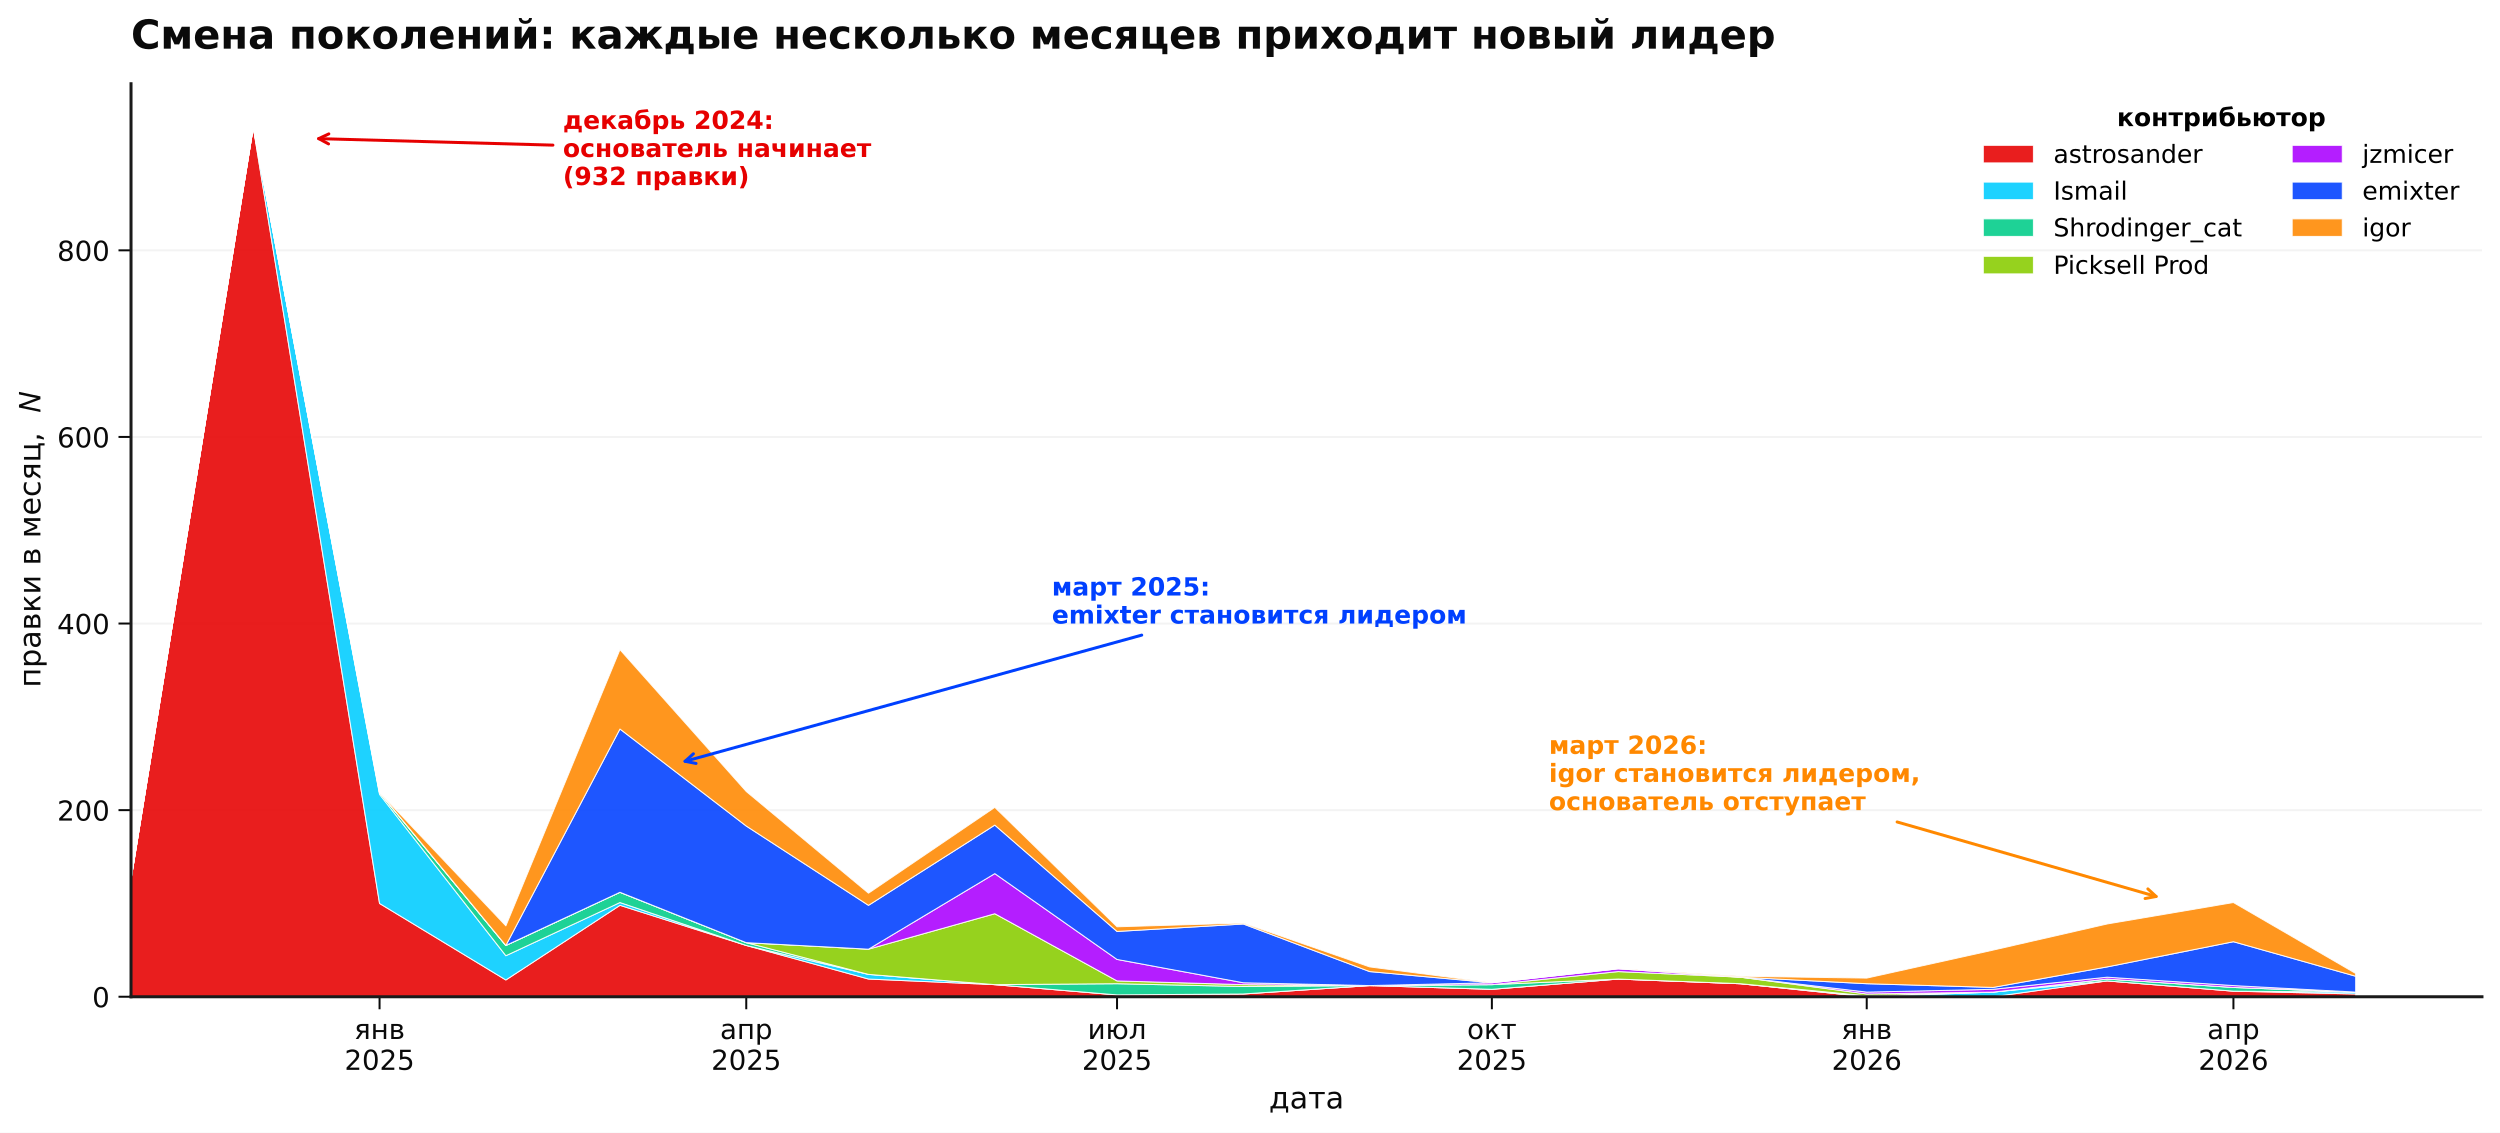
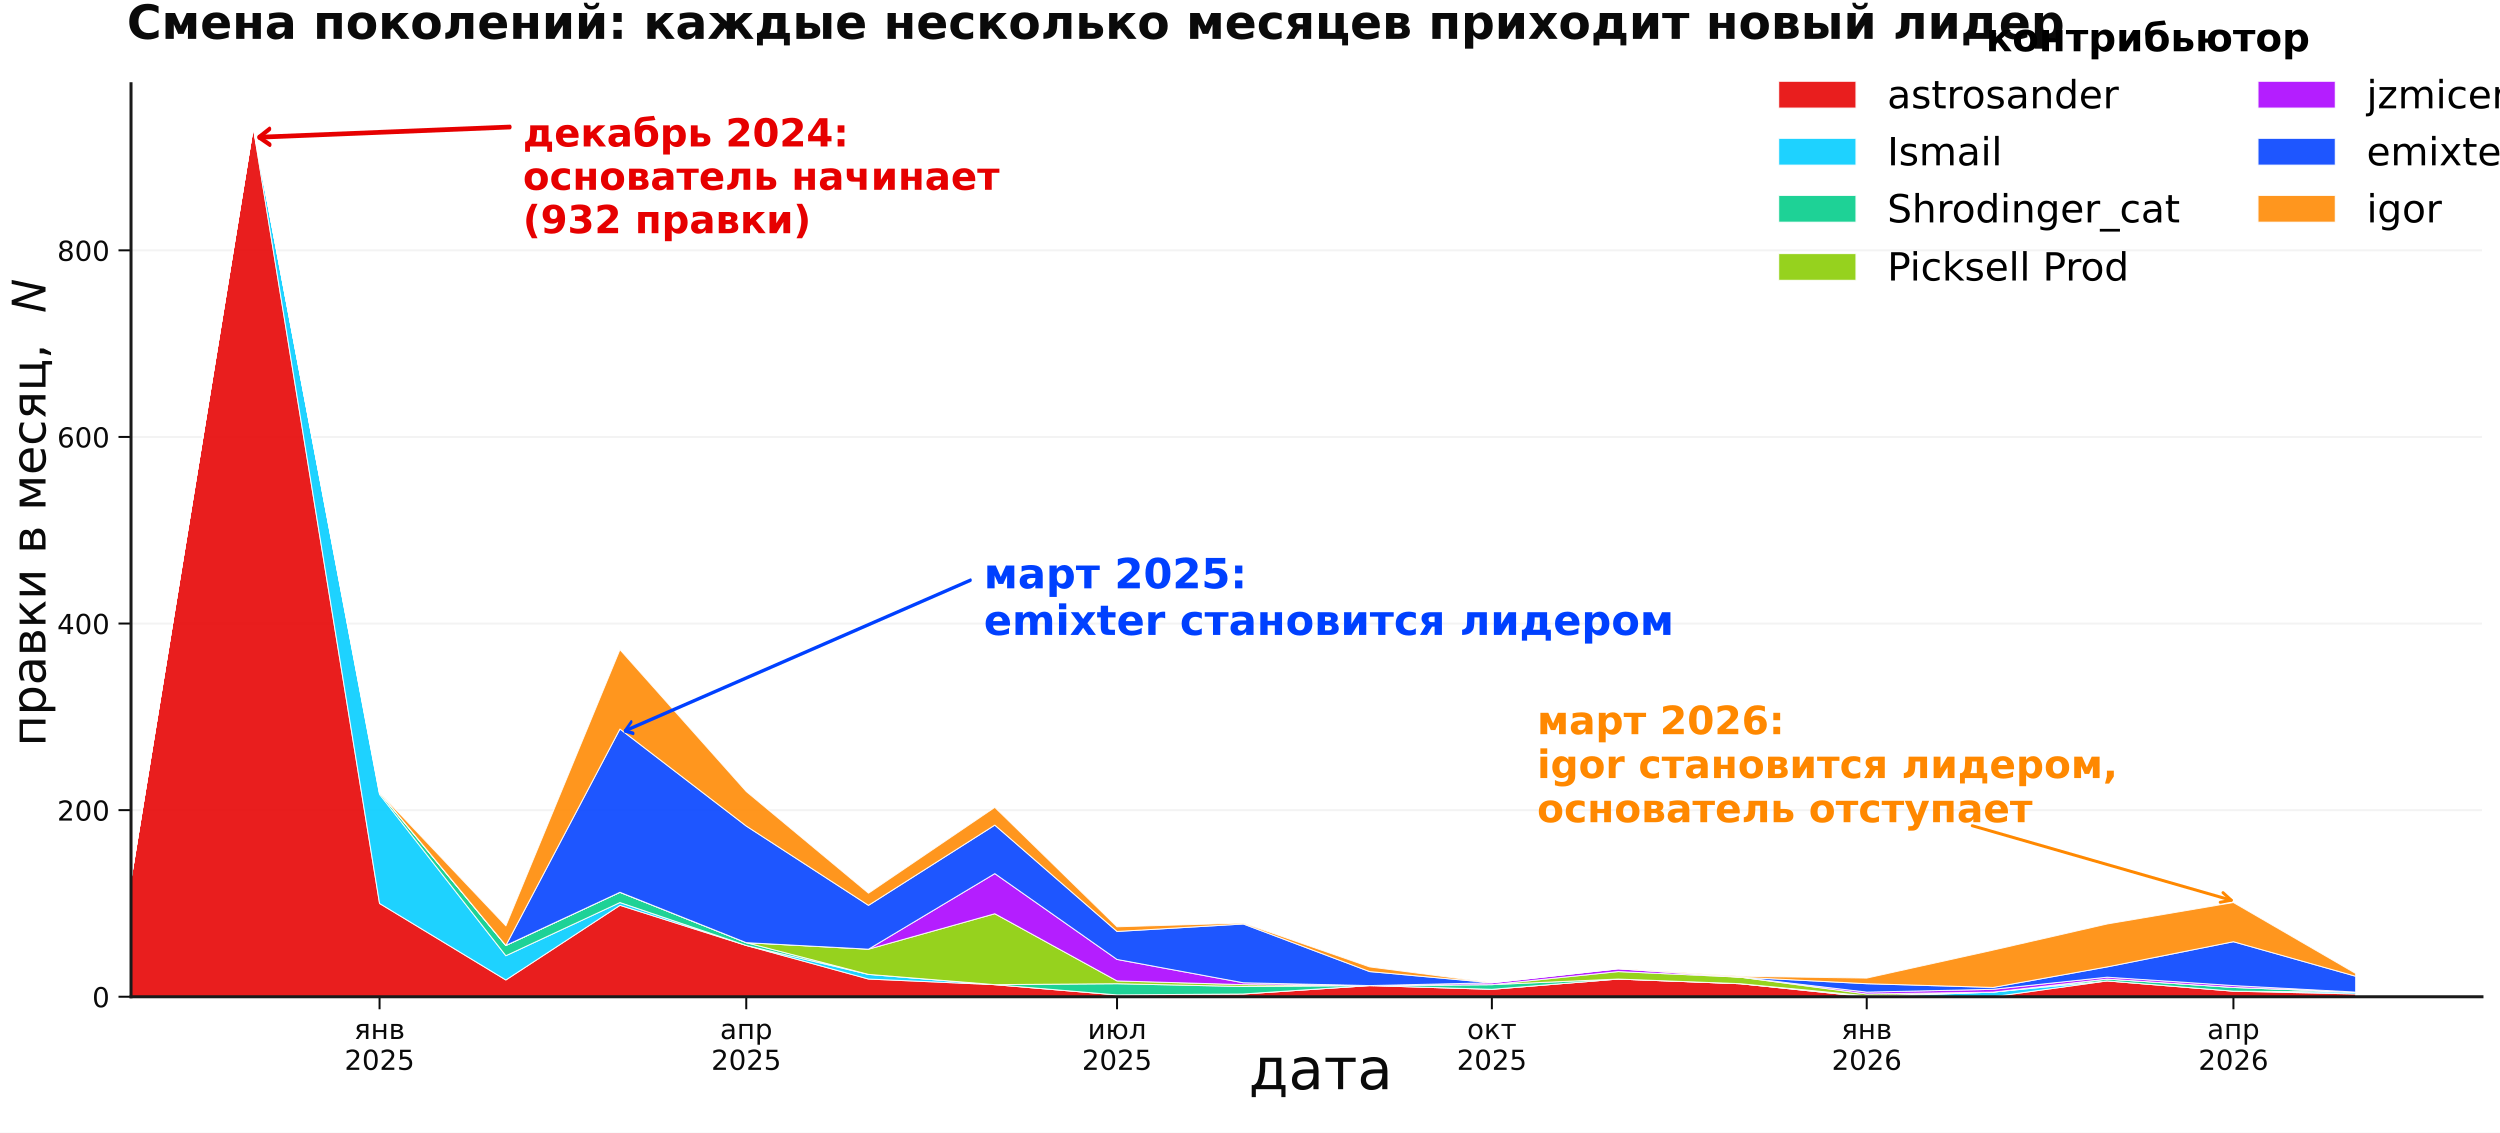
- <svg xmlns="http://www.w3.org/2000/svg" xmlns:xlink="http://www.w3.org/1999/xlink" width="998.13pt" height="452.237pt" viewBox="0 0 998.13 452.237" version="1.1">
-   <defs>
-     <style type="text/css">*{stroke-linejoin: round; stroke-linecap: butt}</style>
+ <svg xmlns="http://www.w3.org/2000/svg" xmlns:xlink="http://www.w3.org/1999/xlink" width="998.13pt" height="452.237pt" viewBox="0 0 998.13 452.237" version="1.1" id="svg62">
+   <defs id="defs1">
+     <style type="text/css" id="style1">*{stroke-linejoin: round; stroke-linecap: butt}</style>
  </defs>
  <g id="figure_1">
    <g id="patch_1">
-       <path d="M 0 452.237  L 998.13 452.237  L 998.13 0  L 0 0  z " style="fill: #ffffff" />
+       <path d="M 0 452.237  L 998.13 452.237  L 998.13 0  L 0 0  z " style="fill: #ffffff" id="path1" />
    </g>
    <g id="axes_1">
      <g id="patch_2">
-         <path d="M 52.31 397.959  L 990.93 397.959  L 990.93 33.428  L 52.31 33.428  z " style="fill: #ffffff" />
+         <path d="M 52.31 397.959  L 990.93 397.959  L 990.93 33.428  L 52.31 33.428  z " style="fill: #ffffff" id="path2" />
      </g>
      <g id="matplotlib.axis_1">
        <g id="xtick_1">
          <g id="line2d_1">
-             <defs>
+             <defs id="defs2">
              <path id="m8ce27124a1" d="M 0 0  L 0 5  " style="stroke: #0a0a0a; stroke-width: 0.8" />
            </defs>
-             <g>
-               <use xlink:href="#m8ce27124a1" x="151.54" y="397.959" style="fill: #0a0a0a; stroke: #0a0a0a; stroke-width: 0.8" />
+             <g id="g2">
+               <use xlink:href="#m8ce27124a1" x="151.54" y="397.959" style="fill: #0a0a0a; stroke: #0a0a0a; stroke-width: 0.8" id="use2" />
            </g>
          </g>
          <g id="text_1">
-             <text style="font-size: 11px; font-family: 'DejaVu Sans', 'Arial', 'Helvetica', sans-serif; fill: #0a0a0a" transform="translate(141.3944 414.8178)">янв</text>
-             <text style="font-size: 11px; font-family: 'DejaVu Sans', 'Arial', 'Helvetica', sans-serif; fill: #0a0a0a" transform="translate(137.5427 427.1354)">2025</text>
+             <text style="font-size: 11px; font-family: 'DejaVu Sans', 'Arial', 'Helvetica', sans-serif; fill: #0a0a0a" transform="translate(141.3944 414.8178)" id="text2">янв</text>
+             <text style="font-size: 11px; font-family: 'DejaVu Sans', 'Arial', 'Helvetica', sans-serif; fill: #0a0a0a" transform="translate(137.5427 427.1354)" id="text3">2025</text>
          </g>
        </g>
        <g id="xtick_2">
          <g id="line2d_2">
-             <g>
-               <use xlink:href="#m8ce27124a1" x="297.945" y="397.959" style="fill: #0a0a0a; stroke: #0a0a0a; stroke-width: 0.8" />
+             <g id="g3">
+               <use xlink:href="#m8ce27124a1" x="297.945" y="397.959" style="fill: #0a0a0a; stroke: #0a0a0a; stroke-width: 0.8" id="use3" />
            </g>
          </g>
          <g id="text_2">
-             <text style="font-size: 11px; font-family: 'DejaVu Sans', 'Arial', 'Helvetica', sans-serif; fill: #0a0a0a" transform="translate(287.4877 414.8178)">апр</text>
-             <text style="font-size: 11px; font-family: 'DejaVu Sans', 'Arial', 'Helvetica', sans-serif; fill: #0a0a0a" transform="translate(283.9479 427.1354)">2025</text>
+             <text style="font-size: 11px; font-family: 'DejaVu Sans', 'Arial', 'Helvetica', sans-serif; fill: #0a0a0a" transform="translate(287.4877 414.8178)" id="text4">апр</text>
+             <text style="font-size: 11px; font-family: 'DejaVu Sans', 'Arial', 'Helvetica', sans-serif; fill: #0a0a0a" transform="translate(283.9479 427.1354)" id="text5">2025</text>
          </g>
        </g>
        <g id="xtick_3">
          <g id="line2d_3">
-             <g>
-               <use xlink:href="#m8ce27124a1" x="445.977" y="397.959" style="fill: #0a0a0a; stroke: #0a0a0a; stroke-width: 0.8" />
+             <g id="g5">
+               <use xlink:href="#m8ce27124a1" x="445.977" y="397.959" style="fill: #0a0a0a; stroke: #0a0a0a; stroke-width: 0.8" id="use5" />
            </g>
          </g>
          <g id="text_3">
-             <text style="font-size: 11px; font-family: 'DejaVu Sans', 'Arial', 'Helvetica', sans-serif; fill: #0a0a0a" transform="translate(434.2572 414.8178)">июл</text>
-             <text style="font-size: 11px; font-family: 'DejaVu Sans', 'Arial', 'Helvetica', sans-serif; fill: #0a0a0a" transform="translate(431.9798 427.1354)">2025</text>
+             <text style="font-size: 11px; font-family: 'DejaVu Sans', 'Arial', 'Helvetica', sans-serif; fill: #0a0a0a" transform="translate(434.2572 414.8178)" id="text6">июл</text>
+             <text style="font-size: 11px; font-family: 'DejaVu Sans', 'Arial', 'Helvetica', sans-serif; fill: #0a0a0a" transform="translate(431.9798 427.1354)" id="text7">2025</text>
          </g>
        </g>
        <g id="xtick_4">
          <g id="line2d_4">
-             <g>
-               <use xlink:href="#m8ce27124a1" x="595.636" y="397.959" style="fill: #0a0a0a; stroke: #0a0a0a; stroke-width: 0.8" />
+             <g id="g7">
+               <use xlink:href="#m8ce27124a1" x="595.636" y="397.959" style="fill: #0a0a0a; stroke: #0a0a0a; stroke-width: 0.8" id="use7" />
            </g>
          </g>
          <g id="text_4">
-             <text style="font-size: 11px; font-family: 'DejaVu Sans', 'Arial', 'Helvetica', sans-serif; fill: #0a0a0a" transform="translate(585.7446 414.8178)">окт</text>
-             <text style="font-size: 11px; font-family: 'DejaVu Sans', 'Arial', 'Helvetica', sans-serif; fill: #0a0a0a" transform="translate(581.6385 427.1354)">2025</text>
+             <text style="font-size: 11px; font-family: 'DejaVu Sans', 'Arial', 'Helvetica', sans-serif; fill: #0a0a0a" transform="translate(585.7446 414.8178)" id="text8">окт</text>
+             <text style="font-size: 11px; font-family: 'DejaVu Sans', 'Arial', 'Helvetica', sans-serif; fill: #0a0a0a" transform="translate(581.6385 427.1354)" id="text9">2025</text>
          </g>
        </g>
        <g id="xtick_5">
          <g id="line2d_5">
-             <g>
-               <use xlink:href="#m8ce27124a1" x="745.295" y="397.959" style="fill: #0a0a0a; stroke: #0a0a0a; stroke-width: 0.8" />
+             <g id="g9">
+               <use xlink:href="#m8ce27124a1" x="745.295" y="397.959" style="fill: #0a0a0a; stroke: #0a0a0a; stroke-width: 0.8" id="use9" />
            </g>
          </g>
          <g id="text_5">
-             <text style="font-size: 11px; font-family: 'DejaVu Sans', 'Arial', 'Helvetica', sans-serif; fill: #0a0a0a" transform="translate(735.1488 414.8178)">янв</text>
-             <text style="font-size: 11px; font-family: 'DejaVu Sans', 'Arial', 'Helvetica', sans-serif; fill: #0a0a0a" transform="translate(731.2971 427.1354)">2026</text>
+             <text style="font-size: 11px; font-family: 'DejaVu Sans', 'Arial', 'Helvetica', sans-serif; fill: #0a0a0a" transform="translate(735.1488 414.8178)" id="text10">янв</text>
+             <text style="font-size: 11px; font-family: 'DejaVu Sans', 'Arial', 'Helvetica', sans-serif; fill: #0a0a0a" transform="translate(731.2971 427.1354)" id="text11">2026</text>
          </g>
        </g>
        <g id="xtick_6">
          <g id="line2d_6">
-             <g>
-               <use xlink:href="#m8ce27124a1" x="891.7" y="397.959" style="fill: #0a0a0a; stroke: #0a0a0a; stroke-width: 0.8" />
+             <g id="g11">
+               <use xlink:href="#m8ce27124a1" x="891.7" y="397.959" style="fill: #0a0a0a; stroke: #0a0a0a; stroke-width: 0.8" id="use11" />
            </g>
          </g>
          <g id="text_6">
-             <text style="font-size: 11px; font-family: 'DejaVu Sans', 'Arial', 'Helvetica', sans-serif; fill: #0a0a0a" transform="translate(881.2421 414.8178)">апр</text>
-             <text style="font-size: 11px; font-family: 'DejaVu Sans', 'Arial', 'Helvetica', sans-serif; fill: #0a0a0a" transform="translate(877.7023 427.1354)">2026</text>
+             <text style="font-size: 11px; font-family: 'DejaVu Sans', 'Arial', 'Helvetica', sans-serif; fill: #0a0a0a" transform="translate(881.2421 414.8178)" id="text12">апр</text>
+             <text style="font-size: 11px; font-family: 'DejaVu Sans', 'Arial', 'Helvetica', sans-serif; fill: #0a0a0a" transform="translate(877.7023 427.1354)" id="text13">2026</text>
          </g>
        </g>
        <g id="text_7">
-           <text style="font-size: 12px; font-family: 'DejaVu Sans', 'Arial', 'Helvetica', sans-serif; text-anchor: middle; fill: #0a0a0a" x="521.62" y="442.541" transform="rotate(-0 521.62 442.5412)">дата</text>
+           <text style="font-size:22.995px;font-family:'DejaVu Sans', Arial, Helvetica, sans-serif;text-anchor:middle;fill:#0a0a0a;stroke-width:1.916" x="527.278" y="434.872" id="text14">дата</text>
        </g>
      </g>
      <g id="matplotlib.axis_2">
        <g id="ytick_1">
          <g id="line2d_7">
-             <path d="M 52.31 397.959  L 990.93 397.959  " clip-path="url(#p1a676f5089)" style="fill: none; stroke: #e8e8e8; stroke-opacity: 0.55; stroke-width: 0.8; stroke-linecap: square" />
+             <path d="M 52.31 397.959  L 990.93 397.959  " clip-path="url(#p1a676f5089)" style="fill: none; stroke: #e8e8e8; stroke-opacity: 0.55; stroke-width: 0.8; stroke-linecap: square" id="path14" />
          </g>
          <g id="line2d_8">
-             <defs>
+             <defs id="defs14">
              <path id="m0acb625ef7" d="M 0 0  L -5 0  " style="stroke: #0a0a0a; stroke-width: 0.8" />
            </defs>
-             <g>
-               <use xlink:href="#m0acb625ef7" x="52.31" y="397.959" style="fill: #0a0a0a; stroke: #0a0a0a; stroke-width: 0.8" />
+             <g id="g14">
+               <use xlink:href="#m0acb625ef7" x="52.31" y="397.959" style="fill: #0a0a0a; stroke: #0a0a0a; stroke-width: 0.8" id="use14" />
            </g>
          </g>
          <g id="text_8">
-             <text style="font-size: 11px; font-family: 'DejaVu Sans', 'Arial', 'Helvetica', sans-serif; text-anchor: end; fill: #0a0a0a" x="43.81" y="402.139" transform="rotate(-0 43.81 402.1386)">0</text>
+             <text style="font-size: 11px; font-family: 'DejaVu Sans', 'Arial', 'Helvetica', sans-serif; text-anchor: end; fill: #0a0a0a" x="43.81" y="402.139" transform="rotate(-0 43.81 402.1386)" id="text15">0</text>
          </g>
        </g>
        <g id="ytick_2">
          <g id="line2d_9">
-             <path d="M 52.31 323.459  L 990.93 323.459  " clip-path="url(#p1a676f5089)" style="fill: none; stroke: #e8e8e8; stroke-opacity: 0.55; stroke-width: 0.8; stroke-linecap: square" />
+             <path d="M 52.31 323.459  L 990.93 323.459  " clip-path="url(#p1a676f5089)" style="fill: none; stroke: #e8e8e8; stroke-opacity: 0.55; stroke-width: 0.8; stroke-linecap: square" id="path15" />
          </g>
          <g id="line2d_10">
-             <g>
-               <use xlink:href="#m0acb625ef7" x="52.31" y="323.459" style="fill: #0a0a0a; stroke: #0a0a0a; stroke-width: 0.8" />
+             <g id="g15">
+               <use xlink:href="#m0acb625ef7" x="52.31" y="323.459" style="fill: #0a0a0a; stroke: #0a0a0a; stroke-width: 0.8" id="use15" />
            </g>
          </g>
          <g id="text_9">
-             <text style="font-size: 11px; font-family: 'DejaVu Sans', 'Arial', 'Helvetica', sans-serif; text-anchor: end; fill: #0a0a0a" x="43.81" y="327.638" transform="rotate(-0 43.81 327.6379)">200</text>
+             <text style="font-size: 11px; font-family: 'DejaVu Sans', 'Arial', 'Helvetica', sans-serif; text-anchor: end; fill: #0a0a0a" x="43.81" y="327.638" transform="rotate(-0 43.81 327.6379)" id="text16">200</text>
          </g>
        </g>
        <g id="ytick_3">
          <g id="line2d_11">
-             <path d="M 52.31 248.958  L 990.93 248.958  " clip-path="url(#p1a676f5089)" style="fill: none; stroke: #e8e8e8; stroke-opacity: 0.55; stroke-width: 0.8; stroke-linecap: square" />
+             <path d="M 52.31 248.958  L 990.93 248.958  " clip-path="url(#p1a676f5089)" style="fill: none; stroke: #e8e8e8; stroke-opacity: 0.55; stroke-width: 0.8; stroke-linecap: square" id="path16" />
          </g>
          <g id="line2d_12">
-             <g>
-               <use xlink:href="#m0acb625ef7" x="52.31" y="248.958" style="fill: #0a0a0a; stroke: #0a0a0a; stroke-width: 0.8" />
+             <g id="g16">
+               <use xlink:href="#m0acb625ef7" x="52.31" y="248.958" style="fill: #0a0a0a; stroke: #0a0a0a; stroke-width: 0.8" id="use16" />
            </g>
          </g>
          <g id="text_10">
-             <text style="font-size: 11px; font-family: 'DejaVu Sans', 'Arial', 'Helvetica', sans-serif; text-anchor: end; fill: #0a0a0a" x="43.81" y="253.137" transform="rotate(-0 43.81 253.1372)">400</text>
+             <text style="font-size: 11px; font-family: 'DejaVu Sans', 'Arial', 'Helvetica', sans-serif; text-anchor: end; fill: #0a0a0a" x="43.81" y="253.137" transform="rotate(-0 43.81 253.1372)" id="text17">400</text>
          </g>
        </g>
        <g id="ytick_4">
          <g id="line2d_13">
-             <path d="M 52.31 174.457  L 990.93 174.457  " clip-path="url(#p1a676f5089)" style="fill: none; stroke: #e8e8e8; stroke-opacity: 0.55; stroke-width: 0.8; stroke-linecap: square" />
+             <path d="M 52.31 174.457  L 990.93 174.457  " clip-path="url(#p1a676f5089)" style="fill: none; stroke: #e8e8e8; stroke-opacity: 0.55; stroke-width: 0.8; stroke-linecap: square" id="path17" />
          </g>
          <g id="line2d_14">
-             <g>
-               <use xlink:href="#m0acb625ef7" x="52.31" y="174.457" style="fill: #0a0a0a; stroke: #0a0a0a; stroke-width: 0.8" />
+             <g id="g17">
+               <use xlink:href="#m0acb625ef7" x="52.31" y="174.457" style="fill: #0a0a0a; stroke: #0a0a0a; stroke-width: 0.8" id="use17" />
            </g>
          </g>
          <g id="text_11">
-             <text style="font-size: 11px; font-family: 'DejaVu Sans', 'Arial', 'Helvetica', sans-serif; text-anchor: end; fill: #0a0a0a" x="43.81" y="178.636" transform="rotate(-0 43.81 178.6365)">600</text>
+             <text style="font-size: 11px; font-family: 'DejaVu Sans', 'Arial', 'Helvetica', sans-serif; text-anchor: end; fill: #0a0a0a" x="43.81" y="178.636" transform="rotate(-0 43.81 178.6365)" id="text18">600</text>
          </g>
        </g>
        <g id="ytick_5">
          <g id="line2d_15">
-             <path d="M 52.31 99.957  L 990.93 99.957  " clip-path="url(#p1a676f5089)" style="fill: none; stroke: #e8e8e8; stroke-opacity: 0.55; stroke-width: 0.8; stroke-linecap: square" />
+             <path d="M 52.31 99.957  L 990.93 99.957  " clip-path="url(#p1a676f5089)" style="fill: none; stroke: #e8e8e8; stroke-opacity: 0.55; stroke-width: 0.8; stroke-linecap: square" id="path18" />
          </g>
          <g id="line2d_16">
-             <g>
-               <use xlink:href="#m0acb625ef7" x="52.31" y="99.957" style="fill: #0a0a0a; stroke: #0a0a0a; stroke-width: 0.8" />
+             <g id="g18">
+               <use xlink:href="#m0acb625ef7" x="52.31" y="99.957" style="fill: #0a0a0a; stroke: #0a0a0a; stroke-width: 0.8" id="use18" />
            </g>
          </g>
          <g id="text_12">
-             <text style="font-size: 11px; font-family: 'DejaVu Sans', 'Arial', 'Helvetica', sans-serif; text-anchor: end; fill: #0a0a0a" x="43.81" y="104.136" transform="rotate(-0 43.81 104.1358)">800</text>
-           </g>
-         </g>
-         <g id="text_13">
-           <g style="fill: #0a0a0a" transform="translate(16.29375 274.4935) rotate(-90)">
-             <text>
-               <tspan x="0" y="-0.156" style="font-size: 12px; font-family: 'DejaVu Sans'; fill: #0a0a0a">п</tspan>
-               <tspan x="7.846" y="-0.156" style="font-size: 12px; font-family: 'DejaVu Sans'; fill: #0a0a0a">р</tspan>
-               <tspan x="15.463" y="-0.156" style="font-size: 12px; font-family: 'DejaVu Sans'; fill: #0a0a0a">а</tspan>
-               <tspan x="22.816" y="-0.156" style="font-size: 12px; font-family: 'DejaVu Sans'; fill: #0a0a0a">в</tspan>
-               <tspan x="29.889" y="-0.156" style="font-size: 12px; font-family: 'DejaVu Sans'; fill: #0a0a0a">к</tspan>
-               <tspan x="37.137" y="-0.156" style="font-size: 12px; font-family: 'DejaVu Sans'; fill: #0a0a0a">и</tspan>
-               <tspan x="44.936" y="-0.156" style="font-size: 12px; font-family: 'DejaVu Sans'; fill: #0a0a0a"> </tspan>
-               <tspan x="48.75" y="-0.156" style="font-size: 12px; font-family: 'DejaVu Sans'; fill: #0a0a0a">в</tspan>
-               <tspan x="55.822" y="-0.156" style="font-size: 12px; font-family: 'DejaVu Sans'; fill: #0a0a0a"> </tspan>
-               <tspan x="59.637" y="-0.156" style="font-size: 12px; font-family: 'DejaVu Sans'; fill: #0a0a0a">м</tspan>
-               <tspan x="68.689" y="-0.156" style="font-size: 12px; font-family: 'DejaVu Sans'; fill: #0a0a0a">е</tspan>
-               <tspan x="76.072" y="-0.156" style="font-size: 12px; font-family: 'DejaVu Sans'; fill: #0a0a0a">с</tspan>
-               <tspan x="82.67" y="-0.156" style="font-size: 12px; font-family: 'DejaVu Sans'; fill: #0a0a0a">я</tspan>
-               <tspan x="89.889" y="-0.156" style="font-size: 12px; font-family: 'DejaVu Sans'; fill: #0a0a0a">ц</tspan>
-               <tspan x="98.057" y="-0.156" style="font-size: 12px; font-family: 'DejaVu Sans'; fill: #0a0a0a">,</tspan>
-               <tspan x="101.871" y="-0.156" style="font-size: 12px; font-family: 'DejaVu Sans'; fill: #0a0a0a"> </tspan>
-               <tspan x="105.686" y="-0.156" style="font-size: 12px; font-family: 'DejaVu Sans'; fill: #0a0a0a"> </tspan>
-               <tspan x="109.5" y="-0.156" style="font-style: italic; font-size: 12px; font-family: 'STIXGeneral'; fill: #0a0a0a">N</tspan>
+             <text style="font-size: 11px; font-family: 'DejaVu Sans', 'Arial', 'Helvetica', sans-serif; text-anchor: end; fill: #0a0a0a" x="43.81" y="104.136" transform="rotate(-0 43.81 104.1358)" id="text19">800</text>
+           </g>
+         </g>
+         <g id="text_13" transform="matrix(1.577353,0,0,1.577353,-7.279853,-135.0092)">
+           <g style="fill:#0a0a0a" transform="rotate(-90,145.3936,129.0999)" id="g36">
+             <text id="text36">
+               <tspan x="0" y="-0.156" style="font-size:12px;font-family:'DejaVu Sans';fill:#0a0a0a" id="tspan19">п</tspan>
+               <tspan x="7.846" y="-0.156" style="font-size:12px;font-family:'DejaVu Sans';fill:#0a0a0a" id="tspan20">р</tspan>
+               <tspan x="15.463" y="-0.156" style="font-size:12px;font-family:'DejaVu Sans';fill:#0a0a0a" id="tspan21">а</tspan>
+               <tspan x="22.816" y="-0.156" style="font-size:12px;font-family:'DejaVu Sans';fill:#0a0a0a" id="tspan22">в</tspan>
+               <tspan x="29.889" y="-0.156" style="font-size:12px;font-family:'DejaVu Sans';fill:#0a0a0a" id="tspan23">к</tspan>
+               <tspan x="37.137" y="-0.156" style="font-size:12px;font-family:'DejaVu Sans';fill:#0a0a0a" id="tspan24">и</tspan>
+               <tspan x="44.936" y="-0.156" style="font-size:12px;font-family:'DejaVu Sans';fill:#0a0a0a" id="tspan25"> </tspan>
+               <tspan x="48.75" y="-0.156" style="font-size:12px;font-family:'DejaVu Sans';fill:#0a0a0a" id="tspan26">в</tspan>
+               <tspan x="55.822" y="-0.156" style="font-size:12px;font-family:'DejaVu Sans';fill:#0a0a0a" id="tspan27"> </tspan>
+               <tspan x="59.637" y="-0.156" style="font-size:12px;font-family:'DejaVu Sans';fill:#0a0a0a" id="tspan28">м</tspan>
+               <tspan x="68.689" y="-0.156" style="font-size:12px;font-family:'DejaVu Sans';fill:#0a0a0a" id="tspan29">е</tspan>
+               <tspan x="76.072" y="-0.156" style="font-size:12px;font-family:'DejaVu Sans';fill:#0a0a0a" id="tspan30">с</tspan>
+               <tspan x="82.67" y="-0.156" style="font-size:12px;font-family:'DejaVu Sans';fill:#0a0a0a" id="tspan31">я</tspan>
+               <tspan x="89.889" y="-0.156" style="font-size:12px;font-family:'DejaVu Sans';fill:#0a0a0a" id="tspan32">ц</tspan>
+               <tspan x="98.057" y="-0.156" style="font-size:12px;font-family:'DejaVu Sans';fill:#0a0a0a" id="tspan33">,</tspan>
+               <tspan x="101.871" y="-0.156" style="font-size:12px;font-family:'DejaVu Sans';fill:#0a0a0a" id="tspan34"> </tspan>
+               <tspan x="105.686" y="-0.156" style="font-size:12px;font-family:'DejaVu Sans';fill:#0a0a0a" id="tspan35"> </tspan>
+               <tspan x="109.5" y="-0.156" style="font-style:italic;font-size:12px;font-family:STIXGeneral;fill:#0a0a0a" id="tspan36">N</tspan>
            </text>
          </g>
        </g>
      </g>
      <g id="FillBetweenPolyCollection_1">
-         <defs>
+         <defs id="defs36">
          <path id="med6778acda" d="M 52.31 -101.213  L 52.31 -54.277  L 101.112 -54.277  L 151.54 -54.277  L 201.969 -54.277  L 247.517 -54.277  L 297.945 -54.277  L 346.747 -54.277  L 397.176 -54.277  L 445.977 -54.277  L 496.406 -54.277  L 546.834 -54.277  L 595.636 -54.277  L 646.064 -54.277  L 694.866 -54.277  L 745.295 -54.277  L 795.723 -54.277  L 841.271 -54.277  L 891.7 -54.277  L 940.502 -54.277  L 940.502 -55.395  L 940.502 -55.395  L 891.7 -56.512  L 841.271 -60.61  L 795.723 -54.277  L 745.295 -54.277  L 694.866 -59.492  L 646.064 -61.355  L 595.636 -57.257  L 546.834 -58.747  L 496.406 -55.395  L 445.977 -55.022  L 397.176 -59.12  L 346.747 -61.355  L 297.945 -74.765  L 247.517 -90.783  L 201.969 -60.982  L 151.54 -91.528  L 101.112 -401.451  L 52.31 -101.213  z " style="stroke: #ffffff; stroke-opacity: 0.88; stroke-width: 0.4" />
        </defs>
-         <g clip-path="url(#p1a676f5089)">
-           <use xlink:href="#med6778acda" x="0" y="452.237" style="fill: #e60000; fill-opacity: 0.88; stroke: #ffffff; stroke-opacity: 0.88; stroke-width: 0.4" />
+         <g clip-path="url(#p1a676f5089)" id="g37">
+           <use xlink:href="#med6778acda" x="0" y="452.237" style="fill: #e60000; fill-opacity: 0.88; stroke: #ffffff; stroke-opacity: 0.88; stroke-width: 0.4" id="use36" />
        </g>
      </g>
      <g id="FillBetweenPolyCollection_2">
-         <defs>
+         <defs id="defs37">
          <path id="m20294894b2" d="M 52.31 -101.213  L 52.31 -101.213  L 101.112 -401.451  L 151.54 -91.528  L 201.969 -60.982  L 247.517 -90.783  L 297.945 -74.765  L 346.747 -61.355  L 397.176 -59.12  L 445.977 -55.022  L 496.406 -55.395  L 546.834 -58.747  L 595.636 -57.257  L 646.064 -61.355  L 694.866 -59.492  L 745.295 -54.277  L 795.723 -54.277  L 841.271 -60.61  L 891.7 -56.512  L 940.502 -55.395  L 940.502 -56.14  L 940.502 -56.14  L 891.7 -56.512  L 841.271 -60.61  L 795.723 -56.14  L 745.295 -54.277  L 694.866 -59.492  L 646.064 -61.355  L 595.636 -57.257  L 546.834 -58.747  L 496.406 -55.395  L 445.977 -55.022  L 397.176 -59.12  L 346.747 -63.217  L 297.945 -74.765  L 247.517 -91.9  L 201.969 -70.667  L 151.54 -135.111  L 101.112 -401.451  L 52.31 -101.213  z " style="stroke: #ffffff; stroke-opacity: 0.88; stroke-width: 0.4" />
        </defs>
-         <g clip-path="url(#p1a676f5089)">
-           <use xlink:href="#m20294894b2" x="0" y="452.237" style="fill: #00ccff; fill-opacity: 0.88; stroke: #ffffff; stroke-opacity: 0.88; stroke-width: 0.4" />
+         <g clip-path="url(#p1a676f5089)" id="g38">
+           <use xlink:href="#m20294894b2" x="0" y="452.237" style="fill: #00ccff; fill-opacity: 0.88; stroke: #ffffff; stroke-opacity: 0.88; stroke-width: 0.4" id="use37" />
        </g>
      </g>
      <g id="FillBetweenPolyCollection_3">
-         <defs>
+         <defs id="defs38">
          <path id="mb8f1cf6f49" d="M 52.31 -101.213  L 52.31 -101.213  L 101.112 -401.451  L 151.54 -135.111  L 201.969 -70.667  L 247.517 -91.9  L 297.945 -74.765  L 346.747 -63.217  L 397.176 -59.12  L 445.977 -55.022  L 496.406 -55.395  L 546.834 -58.747  L 595.636 -57.257  L 646.064 -61.355  L 694.866 -59.492  L 745.295 -54.277  L 795.723 -56.14  L 841.271 -60.61  L 891.7 -56.512  L 940.502 -56.14  L 940.502 -56.14  L 940.502 -56.14  L 891.7 -58.002  L 841.271 -61.355  L 795.723 -56.14  L 745.295 -54.65  L 694.866 -59.492  L 646.064 -61.355  L 595.636 -59.12  L 546.834 -58.747  L 496.406 -58.375  L 445.977 -59.492  L 397.176 -59.12  L 346.747 -63.217  L 297.945 -75.882  L 247.517 -95.998  L 201.969 -74.765  L 151.54 -135.856  L 101.112 -401.451  L 52.31 -101.213  z " style="stroke: #ffffff; stroke-opacity: 0.88; stroke-width: 0.4" />
        </defs>
-         <g clip-path="url(#p1a676f5089)">
-           <use xlink:href="#mb8f1cf6f49" x="0" y="452.237" style="fill: #00cc88; fill-opacity: 0.88; stroke: #ffffff; stroke-opacity: 0.88; stroke-width: 0.4" />
+         <g clip-path="url(#p1a676f5089)" id="g39">
+           <use xlink:href="#mb8f1cf6f49" x="0" y="452.237" style="fill: #00cc88; fill-opacity: 0.88; stroke: #ffffff; stroke-opacity: 0.88; stroke-width: 0.4" id="use38" />
        </g>
      </g>
      <g id="FillBetweenPolyCollection_4">
-         <defs>
+         <defs id="defs39">
          <path id="mb71ed8e879" d="M 52.31 -101.213  L 52.31 -101.213  L 101.112 -401.451  L 151.54 -135.856  L 201.969 -74.765  L 247.517 -95.998  L 297.945 -75.882  L 346.747 -63.217  L 397.176 -59.12  L 445.977 -59.492  L 496.406 -58.375  L 546.834 -58.747  L 595.636 -59.12  L 646.064 -61.355  L 694.866 -59.492  L 745.295 -54.65  L 795.723 -56.14  L 841.271 -61.355  L 891.7 -58.002  L 940.502 -56.14  L 940.502 -56.14  L 940.502 -56.14  L 891.7 -58.002  L 841.271 -61.355  L 795.723 -56.14  L 745.295 -55.395  L 694.866 -62.1  L 646.064 -64.335  L 595.636 -59.12  L 546.834 -58.747  L 496.406 -59.12  L 445.977 -60.61  L 397.176 -87.43  L 346.747 -73.275  L 297.945 -75.882  L 247.517 -95.998  L 201.969 -74.765  L 151.54 -135.856  L 101.112 -401.451  L 52.31 -101.213  z " style="stroke: #ffffff; stroke-opacity: 0.88; stroke-width: 0.4" />
        </defs>
-         <g clip-path="url(#p1a676f5089)">
-           <use xlink:href="#mb71ed8e879" x="0" y="452.237" style="fill: #88cc00; fill-opacity: 0.88; stroke: #ffffff; stroke-opacity: 0.88; stroke-width: 0.4" />
+         <g clip-path="url(#p1a676f5089)" id="g40">
+           <use xlink:href="#mb71ed8e879" x="0" y="452.237" style="fill: #88cc00; fill-opacity: 0.88; stroke: #ffffff; stroke-opacity: 0.88; stroke-width: 0.4" id="use39" />
        </g>
      </g>
      <g id="FillBetweenPolyCollection_5">
-         <defs>
+         <defs id="defs40">
          <path id="m815369389b" d="M 52.31 -101.213  L 52.31 -101.213  L 101.112 -401.451  L 151.54 -135.856  L 201.969 -74.765  L 247.517 -95.998  L 297.945 -75.882  L 346.747 -73.275  L 397.176 -87.43  L 445.977 -60.61  L 496.406 -59.12  L 546.834 -58.747  L 595.636 -59.12  L 646.064 -64.335  L 694.866 -62.1  L 745.295 -55.395  L 795.723 -56.14  L 841.271 -61.355  L 891.7 -58.002  L 940.502 -56.14  L 940.502 -56.14  L 940.502 -56.14  L 891.7 -58.747  L 841.271 -62.1  L 795.723 -57.257  L 745.295 -56.14  L 694.866 -62.1  L 646.064 -65.452  L 595.636 -59.865  L 546.834 -58.747  L 496.406 -59.865  L 445.977 -69.177  L 397.176 -103.448  L 346.747 -73.275  L 297.945 -75.882  L 247.517 -95.998  L 201.969 -74.765  L 151.54 -135.856  L 101.112 -401.451  L 52.31 -101.213  z " style="stroke: #ffffff; stroke-opacity: 0.88; stroke-width: 0.4" />
        </defs>
-         <g clip-path="url(#p1a676f5089)">
-           <use xlink:href="#m815369389b" x="0" y="452.237" style="fill: #aa00ff; fill-opacity: 0.88; stroke: #ffffff; stroke-opacity: 0.88; stroke-width: 0.4" />
+         <g clip-path="url(#p1a676f5089)" id="g41">
+           <use xlink:href="#m815369389b" x="0" y="452.237" style="fill: #aa00ff; fill-opacity: 0.88; stroke: #ffffff; stroke-opacity: 0.88; stroke-width: 0.4" id="use40" />
        </g>
      </g>
      <g id="FillBetweenPolyCollection_6">
-         <defs>
+         <defs id="defs41">
          <path id="m415a8dbb1e" d="M 52.31 -101.213  L 52.31 -101.213  L 101.112 -401.451  L 151.54 -135.856  L 201.969 -74.765  L 247.517 -95.998  L 297.945 -75.882  L 346.747 -73.275  L 397.176 -103.448  L 445.977 -69.177  L 496.406 -59.865  L 546.834 -58.747  L 595.636 -59.865  L 646.064 -65.452  L 694.866 -62.1  L 745.295 -56.14  L 795.723 -57.257  L 841.271 -62.1  L 891.7 -58.747  L 940.502 -56.14  L 940.502 -62.472  L 940.502 -62.472  L 891.7 -76.255  L 841.271 -66.197  L 795.723 -58.002  L 745.295 -59.492  L 694.866 -62.1  L 646.064 -65.452  L 595.636 -59.865  L 546.834 -64.335  L 496.406 -83.333  L 445.977 -80.353  L 397.176 -122.818  L 346.747 -90.783  L 297.945 -122.445  L 247.517 -161.186  L 201.969 -74.765  L 151.54 -135.856  L 101.112 -401.451  L 52.31 -101.213  z " style="stroke: #ffffff; stroke-opacity: 0.88; stroke-width: 0.4" />
        </defs>
-         <g clip-path="url(#p1a676f5089)">
-           <use xlink:href="#m415a8dbb1e" x="0" y="452.237" style="fill: #0040ff; fill-opacity: 0.88; stroke: #ffffff; stroke-opacity: 0.88; stroke-width: 0.4" />
+         <g clip-path="url(#p1a676f5089)" id="g42">
+           <use xlink:href="#m415a8dbb1e" x="0" y="452.237" style="fill: #0040ff; fill-opacity: 0.88; stroke: #ffffff; stroke-opacity: 0.88; stroke-width: 0.4" id="use41" />
        </g>
      </g>
      <g id="FillBetweenPolyCollection_7">
-         <defs>
+         <defs id="defs42">
          <path id="m103c0ab9c2" d="M 52.31 -101.213  L 52.31 -101.213  L 101.112 -401.451  L 151.54 -135.856  L 201.969 -74.765  L 247.517 -161.186  L 297.945 -122.445  L 346.747 -90.783  L 397.176 -122.818  L 445.977 -80.353  L 496.406 -83.333  L 546.834 -64.335  L 595.636 -59.865  L 646.064 -65.452  L 694.866 -62.1  L 745.295 -59.492  L 795.723 -58.002  L 841.271 -66.197  L 891.7 -76.255  L 940.502 -62.472  L 940.502 -63.59  L 940.502 -63.59  L 891.7 -91.9  L 841.271 -83.333  L 795.723 -72.902  L 745.295 -61.727  L 694.866 -62.472  L 646.064 -65.452  L 595.636 -59.865  L 546.834 -66.197  L 496.406 -83.705  L 445.977 -82.215  L 397.176 -129.896  L 346.747 -95.625  L 297.945 -136.228  L 247.517 -192.849  L 201.969 -82.588  L 151.54 -135.856  L 101.112 -401.451  L 52.31 -101.213  z " style="stroke: #ffffff; stroke-opacity: 0.88; stroke-width: 0.4" />
        </defs>
-         <g clip-path="url(#p1a676f5089)">
-           <use xlink:href="#m103c0ab9c2" x="0" y="452.237" style="fill: #ff8800; fill-opacity: 0.88; stroke: #ffffff; stroke-opacity: 0.88; stroke-width: 0.4" />
+         <g clip-path="url(#p1a676f5089)" id="g43">
+           <use xlink:href="#m103c0ab9c2" x="0" y="452.237" style="fill: #ff8800; fill-opacity: 0.88; stroke: #ffffff; stroke-opacity: 0.88; stroke-width: 0.4" id="use42" />
        </g>
      </g>
      <g id="patch_3">
-         <path d="M 52.31 397.959  L 52.31 33.428  " style="fill: none; stroke: #1a1a1a; stroke-width: 1.2; stroke-linejoin: miter; stroke-linecap: square" />
+         <path d="M 52.31 397.959  L 52.31 33.428  " style="fill: none; stroke: #1a1a1a; stroke-width: 1.2; stroke-linejoin: miter; stroke-linecap: square" id="path43" />
      </g>
      <g id="patch_4">
-         <path d="M 52.31 397.959  L 990.93 397.959  " style="fill: none; stroke: #1a1a1a; stroke-width: 1.2; stroke-linejoin: miter; stroke-linecap: square" />
-       </g>
-       <g id="patch_5">
-         <path d="M 220.747 57.943  Q 173.317 56.627 127.228 55.349  " style="fill: none; stroke: #e60000; stroke-width: 1.2; stroke-linecap: round" />
-         <path d="M 131.171 57.459  L 127.228 55.349  L 131.282 53.461  " style="fill: none; stroke: #e60000; stroke-width: 1.2; stroke-linecap: round" />
-       </g>
-       <g id="text_14">
-         <text style="font-weight: 700; font-size: 10px; font-family: 'DejaVu Sans', 'Arial', 'Helvetica', sans-serif; fill: #e60000" transform="translate(224.7428 51.48576)">декабрь 2024:</text>
-         <text style="font-weight: 700; font-size: 10px; font-family: 'DejaVu Sans', 'Arial', 'Helvetica', sans-serif; fill: #e60000" transform="translate(224.7428 62.68358)">основатель начинает</text>
-         <text style="font-weight: 700; font-size: 10px; font-family: 'DejaVu Sans', 'Arial', 'Helvetica', sans-serif; fill: #e60000" transform="translate(224.7428 73.88139)">(932 правки)</text>
-       </g>
-       <g id="patch_6">
-         <path d="M 455.833 253.571  Q 364.026 278.936 273.512 303.944  " style="fill: none; stroke: #0040ff; stroke-width: 1.2; stroke-linecap: round" />
-         <path d="M 277.9 304.806  L 273.512 303.944  L 276.835 300.951  " style="fill: none; stroke: #0040ff; stroke-width: 1.2; stroke-linecap: round" />
-       </g>
-       <g id="text_15">
-         <text style="font-weight: 700; font-size: 10px; font-family: 'DejaVu Sans', 'Arial', 'Helvetica', sans-serif; fill: #0040ff" transform="translate(419.9497 237.7603)">март 2025:</text>
-         <text style="font-weight: 700; font-size: 10px; font-family: 'DejaVu Sans', 'Arial', 'Helvetica', sans-serif; fill: #0040ff" transform="translate(419.9497 248.9581)">emixter становится лидером</text>
-       </g>
-       <g id="patch_7">
-         <path d="M 757.429 328.17  Q 809.776 343.232 860.833 357.922  " style="fill: none; stroke: #ff8800; stroke-width: 1.2; stroke-linecap: round" />
-         <path d="M 857.542 354.894  L 860.833 357.922  L 856.436 358.738  " style="fill: none; stroke: #ff8800; stroke-width: 1.2; stroke-linecap: round" />
-       </g>
-       <g id="text_16">
-         <text style="font-weight: 700; font-size: 10px; font-family: 'DejaVu Sans', 'Arial', 'Helvetica', sans-serif; fill: #ff8800" transform="translate(618.4101 300.985)">март 2026:</text>
-         <text style="font-weight: 700; font-size: 10px; font-family: 'DejaVu Sans', 'Arial', 'Helvetica', sans-serif; fill: #ff8800" transform="translate(618.4101 312.1828)">igor становится лидером,</text>
-         <text style="font-weight: 700; font-size: 10px; font-family: 'DejaVu Sans', 'Arial', 'Helvetica', sans-serif; fill: #ff8800" transform="translate(618.4101 323.4588)">основатель отступает</text>
-       </g>
-       <g id="text_17">
-         <text style="font-weight: 700; font-size: 16px; font-family: 'DejaVu Sans', 'Arial', 'Helvetica', sans-serif; text-anchor: start; fill: #0a0a0a" x="52.31" y="19.427" transform="rotate(-0 52.31 19.4275)">Смена поколений: каждые несколько месяцев приходит новый лидер</text>
+         <path d="M 52.31 397.959  L 990.93 397.959  " style="fill: none; stroke: #1a1a1a; stroke-width: 1.2; stroke-linejoin: miter; stroke-linecap: square" id="path44" />
+       </g>
+       <g id="patch_5" transform="matrix(1.071492,0,0,-1.573346,-32.9151,141.8769)">
+         <path d="M 220.747,57.943 Q 173.317,56.627 127.228,55.349" style="fill:none;stroke:#e60000;stroke-width:1.2;stroke-linecap:round" id="path45" />
+         <path d="m 131.171,57.459 -3.943,-2.11 4.054,-1.888" style="fill:none;stroke:#e60000;stroke-width:1.2;stroke-linecap:round" id="path46" />
+       </g>
+       <g id="text_14" transform="matrix(1.545547,0,0,1.545547,-138.5655,-21.09219)">
+         <text style="font-weight:700;font-size:10px;font-family:'DejaVu Sans', Arial, Helvetica, sans-serif;fill:#e60000" transform="translate(224.7428,51.48576)" id="text46">декабрь 2024:</text>
+         <text style="font-weight:700;font-size:10px;font-family:'DejaVu Sans', Arial, Helvetica, sans-serif;fill:#e60000" transform="translate(224.7428,62.68358)" id="text47">основатель начинает</text>
+         <text style="font-weight:700;font-size:10px;font-family:'DejaVu Sans', Arial, Helvetica, sans-serif;fill:#e60000" transform="translate(224.7428,73.88139)" id="text48">(932 правки)</text>
+       </g>
+       <g id="patch_6" transform="matrix(0.7568394,0,0,1.194295,42.53055,-71.2177)">
+         <path d="m 455.833,253.571 q -91.807,25.365 -182.321,50.373" style="fill:none;stroke:#0040ff;stroke-width:1.2;stroke-linecap:round" id="path48" />
+         <path d="m 277.9,304.806 -4.388,-0.863 3.323,-2.993" style="fill:none;stroke:#0040ff;stroke-width:1.2;stroke-linecap:round" id="path49" />
+       </g>
+       <g id="text_15" transform="matrix(1.663326,0,0,1.663326,-305.73,-160.5904)">
+         <text style="font-weight:700;font-size:10px;font-family:'DejaVu Sans', Arial, Helvetica, sans-serif;fill:#0040ff" transform="translate(419.9497,237.7603)" id="text49">март 2025:</text>
+         <text style="font-weight:700;font-size:10px;font-family:'DejaVu Sans', Arial, Helvetica, sans-serif;fill:#0040ff" transform="translate(419.9497,248.9581)" id="text50">emixter становится лидером</text>
+       </g>
+       <g id="patch_7" transform="translate(30,1.5)">
+         <path d="m 757.429,328.17 q 52.347,15.061 103.404,29.752" style="fill:none;stroke:#ff8800;stroke-width:1.2;stroke-linecap:round" id="path50" />
+         <path d="m 857.542,354.894 3.291,3.028 -4.397,0.816" style="fill:none;stroke:#ff8800;stroke-width:1.2;stroke-linecap:round" id="path51" />
+       </g>
+       <g id="text_16" transform="matrix(1.563711,0,0,1.563711,-353.3306,-177.5238)">
+         <text style="font-weight:700;font-size:10px;font-family:'DejaVu Sans', Arial, Helvetica, sans-serif;fill:#ff8800" transform="translate(618.4101,300.985)" id="text51">март 2026:</text>
+         <text style="font-weight:700;font-size:10px;font-family:'DejaVu Sans', Arial, Helvetica, sans-serif;fill:#ff8800" transform="translate(618.4101,312.1828)" id="text52">igor становится лидером,</text>
+         <text style="font-weight:700;font-size:10px;font-family:'DejaVu Sans', Arial, Helvetica, sans-serif;fill:#ff8800" transform="translate(618.4101,323.4588)" id="text53">основатель отступает</text>
+       </g>
+       <g id="text_17" transform="matrix(1.178303,0,0,1.178303,-10.96216,-7.384246)">
+         <text style="font-weight:700;font-size:16px;font-family:'DejaVu Sans', Arial, Helvetica, sans-serif;text-anchor:start;fill:#0a0a0a" x="52.31" y="19.427" id="text54">Смена поколений: каждые несколько месяцев приходит новый лидер</text>
      </g>
      <g id="legend_1">
-         <g id="text_18">
-           <text style="font-weight: 700; font-size: 10px; font-family: 'DejaVu Sans', 'Arial', 'Helvetica', sans-serif; text-anchor: start" x="845.196" y="50.352" transform="rotate(-0 845.1964 50.3525)">контрибьютор</text>
-         </g>
-         <g id="patch_8">
-           <path d="M 791.841 65.031  L 811.841 65.031  L 811.841 58.031  L 791.841 58.031  z " style="fill: #e60000; fill-opacity: 0.88; stroke: #ffffff; stroke-opacity: 0.88; stroke-width: 0.4; stroke-linejoin: miter" />
-         </g>
-         <g id="text_19">
-           <text style="font-size: 10px; font-family: 'DejaVu Sans', 'Arial', 'Helvetica', sans-serif; text-anchor: start" x="819.841" y="65.031" transform="rotate(-0 819.8409 65.03063)">astrosander</text>
-         </g>
-         <g id="patch_9">
-           <path d="M 791.841 79.709  L 811.841 79.709  L 811.841 72.709  L 791.841 72.709  z " style="fill: #00ccff; fill-opacity: 0.88; stroke: #ffffff; stroke-opacity: 0.88; stroke-width: 0.4; stroke-linejoin: miter" />
-         </g>
-         <g id="text_20">
-           <text style="font-size: 10px; font-family: 'DejaVu Sans', 'Arial', 'Helvetica', sans-serif; text-anchor: start" x="819.841" y="79.709" transform="rotate(-0 819.8409 79.70875)">Ismail</text>
-         </g>
-         <g id="patch_10">
-           <path d="M 791.841 94.387  L 811.841 94.387  L 811.841 87.387  L 791.841 87.387  z " style="fill: #00cc88; fill-opacity: 0.88; stroke: #ffffff; stroke-opacity: 0.88; stroke-width: 0.4; stroke-linejoin: miter" />
-         </g>
-         <g id="text_21">
-           <text style="font-size: 10px; font-family: 'DejaVu Sans', 'Arial', 'Helvetica', sans-serif; text-anchor: start" x="819.841" y="94.387" transform="rotate(-0 819.8409 94.38688)">Shrodinger_cat</text>
-         </g>
-         <g id="patch_11">
-           <path d="M 791.841 109.343  L 811.841 109.343  L 811.841 102.343  L 791.841 102.343  z " style="fill: #88cc00; fill-opacity: 0.88; stroke: #ffffff; stroke-opacity: 0.88; stroke-width: 0.4; stroke-linejoin: miter" />
-         </g>
-         <g id="text_22">
-           <text style="font-size: 10px; font-family: 'DejaVu Sans', 'Arial', 'Helvetica', sans-serif; text-anchor: start" x="819.841" y="109.343" transform="rotate(-0 819.8409 109.3431)">Picksell Prod</text>
-         </g>
-         <g id="patch_12">
-           <path d="M 915.155 65.031  L 935.155 65.031  L 935.155 58.031  L 915.155 58.031  z " style="fill: #aa00ff; fill-opacity: 0.88; stroke: #ffffff; stroke-opacity: 0.88; stroke-width: 0.4; stroke-linejoin: miter" />
-         </g>
-         <g id="text_23">
-           <text style="font-size: 10px; font-family: 'DejaVu Sans', 'Arial', 'Helvetica', sans-serif; text-anchor: start" x="943.155" y="65.031" transform="rotate(-0 943.155 65.03063)">jzmicer</text>
-         </g>
-         <g id="patch_13">
-           <path d="M 915.155 79.709  L 935.155 79.709  L 935.155 72.709  L 915.155 72.709  z " style="fill: #0040ff; fill-opacity: 0.88; stroke: #ffffff; stroke-opacity: 0.88; stroke-width: 0.4; stroke-linejoin: miter" />
-         </g>
-         <g id="text_24">
-           <text style="font-size: 10px; font-family: 'DejaVu Sans', 'Arial', 'Helvetica', sans-serif; text-anchor: start" x="943.155" y="79.709" transform="rotate(-0 943.155 79.70875)">emixter</text>
-         </g>
-         <g id="patch_14">
-           <path d="M 915.155 94.387  L 935.155 94.387  L 935.155 87.387  L 915.155 87.387  z " style="fill: #ff8800; fill-opacity: 0.88; stroke: #ffffff; stroke-opacity: 0.88; stroke-width: 0.4; stroke-linejoin: miter" />
-         </g>
-         <g id="text_25">
-           <text style="font-size: 10px; font-family: 'DejaVu Sans', 'Arial', 'Helvetica', sans-serif; text-anchor: start" x="943.155" y="94.387" transform="rotate(-0 943.155 94.38688)">igor</text>
+         <g id="text_18" transform="matrix(1.551943,0,0,1.551943,-518.8468,-57.68157)">
+           <text style="font-weight:700;font-size:10px;font-family:'DejaVu Sans', Arial, Helvetica, sans-serif;text-anchor:start" x="845.196" y="50.353" id="text55">контрибьютор</text>
+         </g>
+         <g id="patch_8" transform="matrix(1.551943,0,0,1.551943,-518.8468,-57.68157)">
+           <path d="m 791.841,65.031 h 20 v -7 h -20 z" style="fill:#e60000;fill-opacity:0.88;stroke:#ffffff;stroke-width:0.4;stroke-linejoin:miter;stroke-opacity:0.88" id="path55" />
+         </g>
+         <g id="text_19" transform="matrix(1.551943,0,0,1.551943,-518.8468,-57.68157)">
+           <text style="font-size:10px;font-family:'DejaVu Sans', Arial, Helvetica, sans-serif;text-anchor:start" x="819.841" y="65.031" id="text56">astrosander</text>
+         </g>
+         <g id="patch_9" transform="matrix(1.551943,0,0,1.551943,-518.8468,-57.68157)">
+           <path d="m 791.841,79.709 h 20 v -7 h -20 z" style="fill:#00ccff;fill-opacity:0.88;stroke:#ffffff;stroke-width:0.4;stroke-linejoin:miter;stroke-opacity:0.88" id="path56" />
+         </g>
+         <g id="text_20" transform="matrix(1.551943,0,0,1.551943,-518.8468,-57.68157)">
+           <text style="font-size:10px;font-family:'DejaVu Sans', Arial, Helvetica, sans-serif;text-anchor:start" x="819.841" y="79.709" id="text57">Ismail</text>
+         </g>
+         <g id="patch_10" transform="matrix(1.551943,0,0,1.551943,-518.8468,-57.68157)">
+           <path d="m 791.841,94.387 h 20 v -7 h -20 z" style="fill:#00cc88;fill-opacity:0.88;stroke:#ffffff;stroke-width:0.4;stroke-linejoin:miter;stroke-opacity:0.88" id="path57" />
+         </g>
+         <g id="text_21" transform="matrix(1.551943,0,0,1.551943,-518.8468,-57.68157)">
+           <text style="font-size:10px;font-family:'DejaVu Sans', Arial, Helvetica, sans-serif;text-anchor:start" x="819.841" y="94.387" id="text58">Shrodinger_cat</text>
+         </g>
+         <g id="patch_11" transform="matrix(1.551943,0,0,1.551943,-518.8468,-57.68157)">
+           <path d="m 791.841,109.343 h 20 v -7 h -20 z" style="fill:#88cc00;fill-opacity:0.88;stroke:#ffffff;stroke-width:0.4;stroke-linejoin:miter;stroke-opacity:0.88" id="path58" />
+         </g>
+         <g id="text_22" transform="matrix(1.551943,0,0,1.551943,-518.8468,-57.68157)">
+           <text style="font-size:10px;font-family:'DejaVu Sans', Arial, Helvetica, sans-serif;text-anchor:start" x="819.841" y="109.343" id="text59">Picksell Prod</text>
+         </g>
+         <g id="patch_12" transform="matrix(1.551943,0,0,1.551943,-518.8468,-57.68157)">
+           <path d="m 915.155,65.031 h 20 v -7 h -20 z" style="fill:#aa00ff;fill-opacity:0.88;stroke:#ffffff;stroke-width:0.4;stroke-linejoin:miter;stroke-opacity:0.88" id="path59" />
+         </g>
+         <g id="text_23" transform="matrix(1.551943,0,0,1.551943,-518.8468,-57.68157)">
+           <text style="font-size:10px;font-family:'DejaVu Sans', Arial, Helvetica, sans-serif;text-anchor:start" x="943.155" y="65.031" id="text60">jzmicer</text>
+         </g>
+         <g id="patch_13" transform="matrix(1.551943,0,0,1.551943,-518.8468,-57.68157)">
+           <path d="m 915.155,79.709 h 20 v -7 h -20 z" style="fill:#0040ff;fill-opacity:0.88;stroke:#ffffff;stroke-width:0.4;stroke-linejoin:miter;stroke-opacity:0.88" id="path60" />
+         </g>
+         <g id="text_24" transform="matrix(1.551943,0,0,1.551943,-518.8468,-57.68157)">
+           <text style="font-size:10px;font-family:'DejaVu Sans', Arial, Helvetica, sans-serif;text-anchor:start" x="943.155" y="79.709" id="text61">emixter</text>
+         </g>
+         <g id="patch_14" transform="matrix(1.551943,0,0,1.551943,-518.8468,-57.68157)">
+           <path d="m 915.155,94.387 h 20 v -7 h -20 z" style="fill:#ff8800;fill-opacity:0.88;stroke:#ffffff;stroke-width:0.4;stroke-linejoin:miter;stroke-opacity:0.88" id="path61" />
+         </g>
+         <g id="text_25" transform="matrix(1.551943,0,0,1.551943,-518.8468,-57.68157)">
+           <text style="font-size:10px;font-family:'DejaVu Sans', Arial, Helvetica, sans-serif;text-anchor:start" x="943.155" y="94.387" id="text62">igor</text>
        </g>
      </g>
    </g>
  </g>
-   <defs>
+   <defs id="defs62">
    <clipPath id="p1a676f5089">
-       <rect x="52.31" y="33.428" width="938.62" height="364.532" />
+       <rect x="52.31" y="33.428" width="938.62" height="364.532" id="rect62" />
    </clipPath>
  </defs>
</svg>
